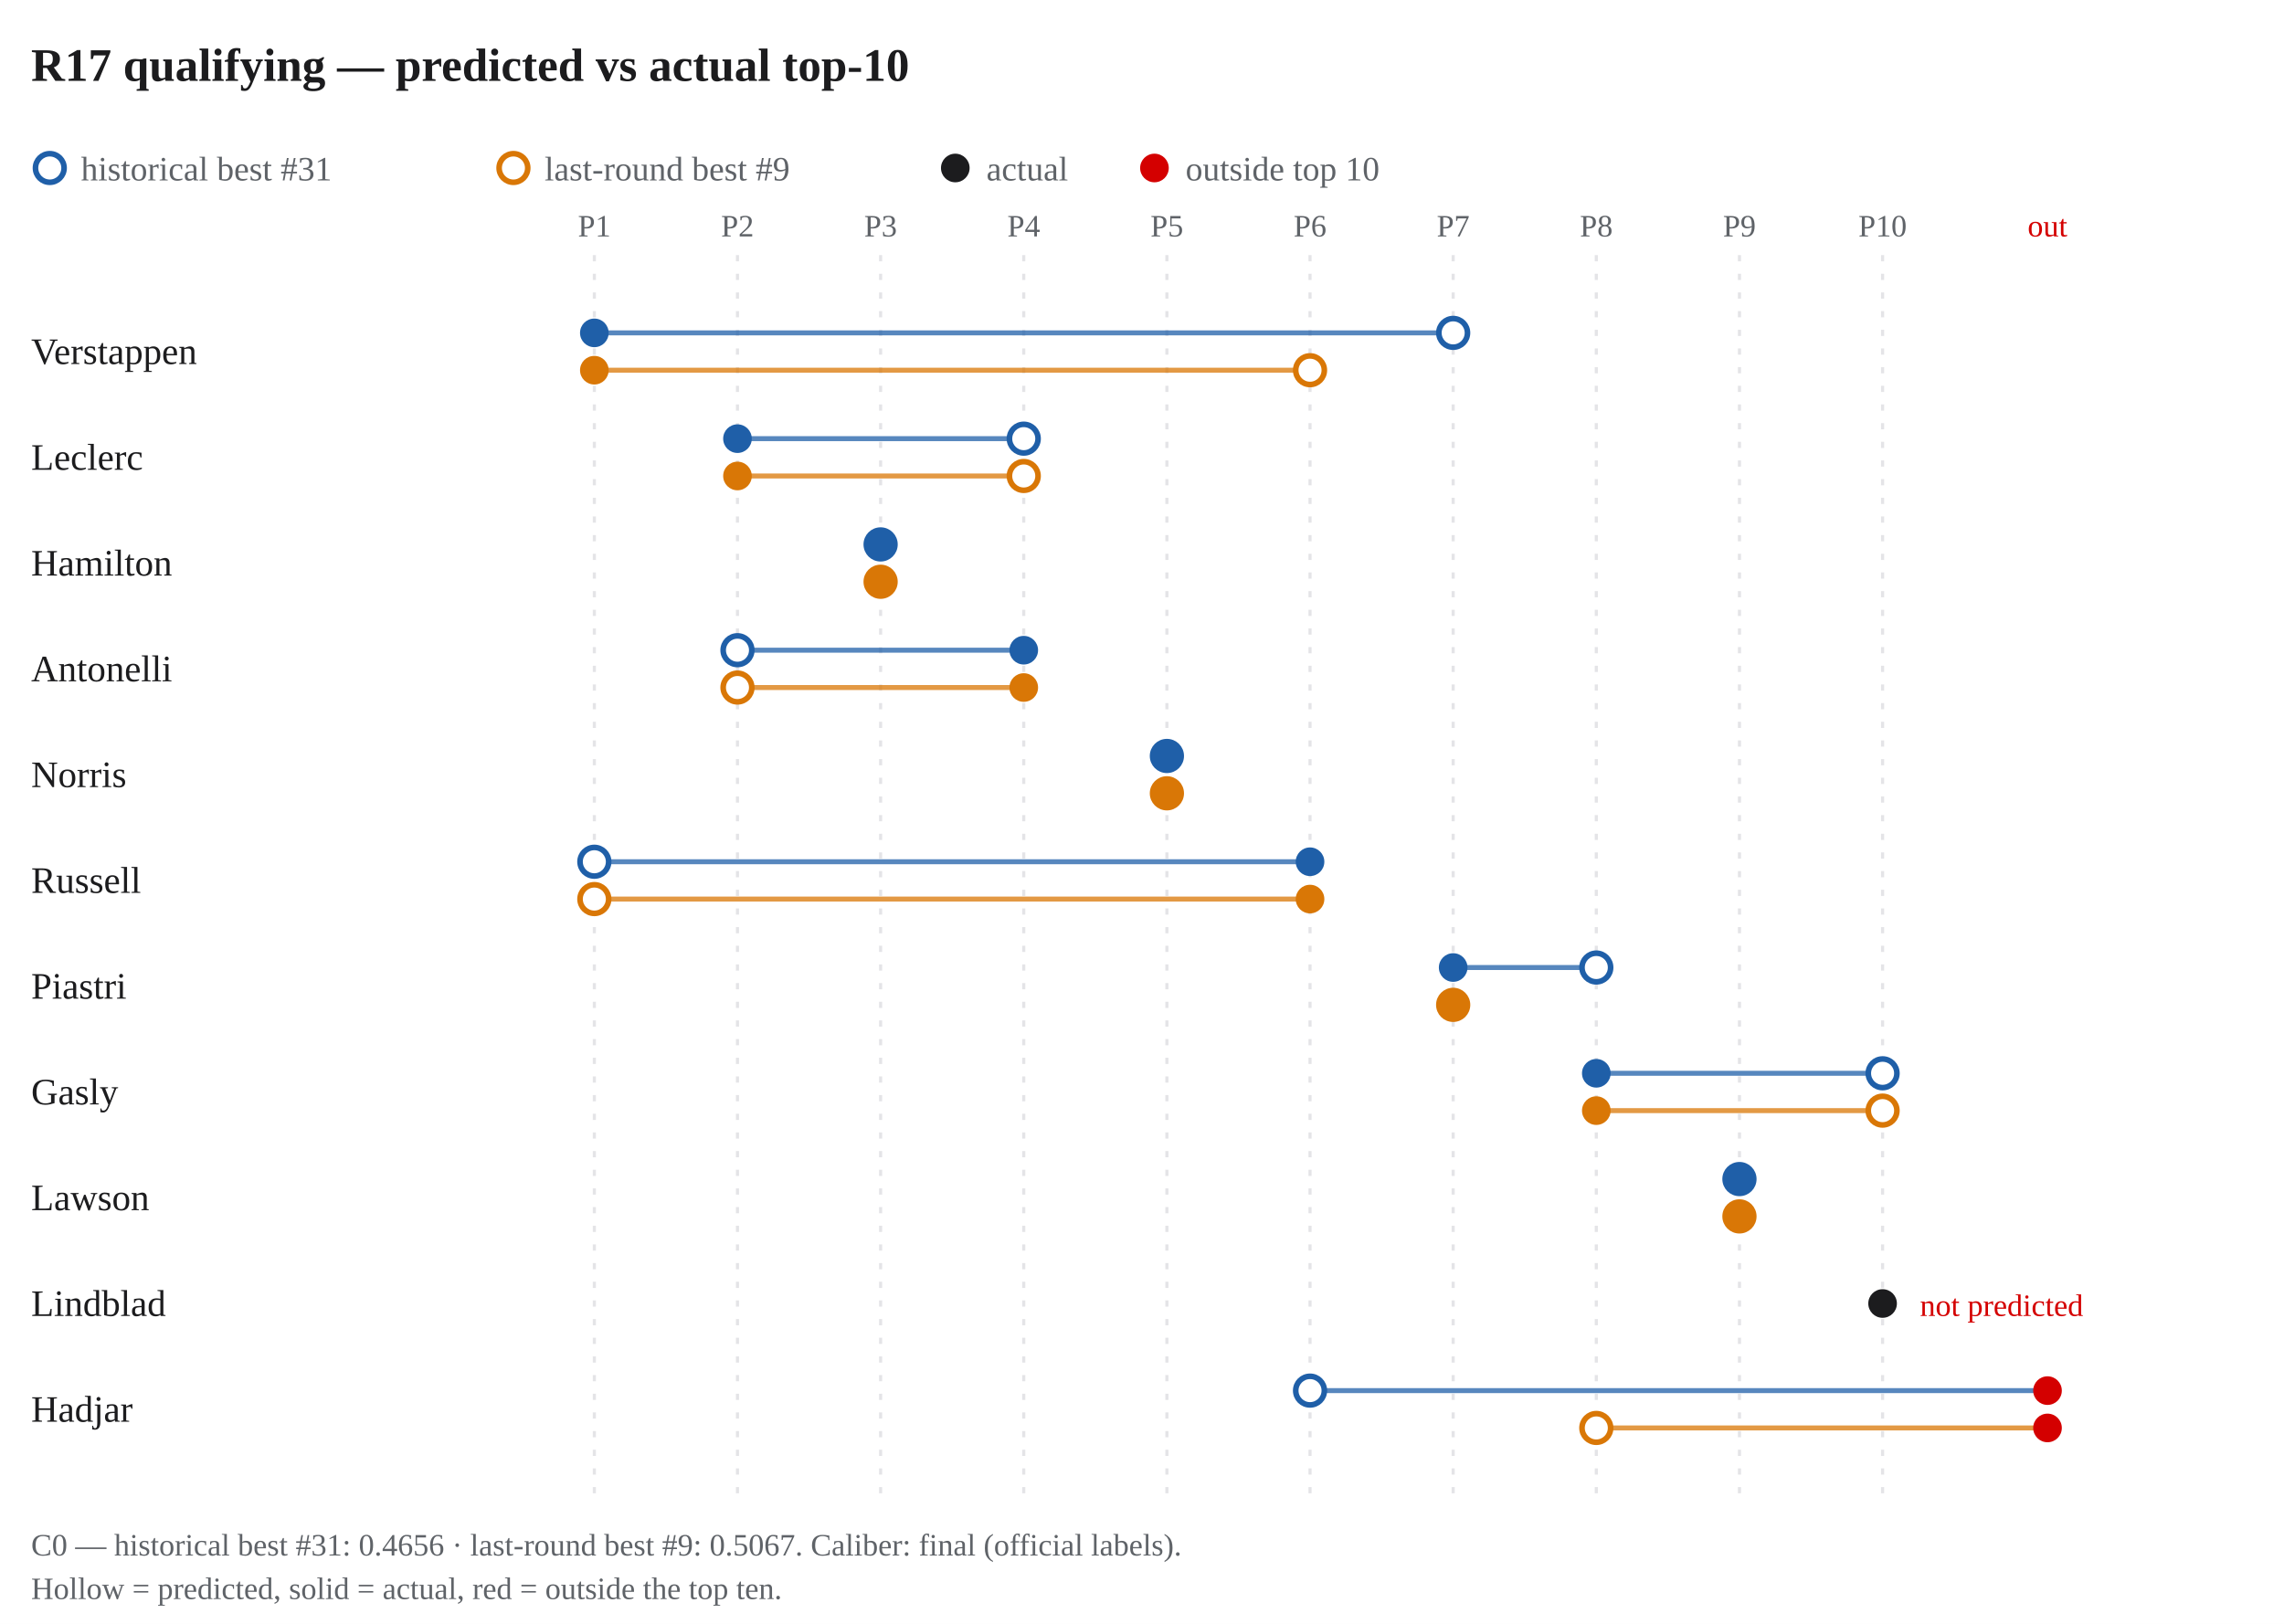
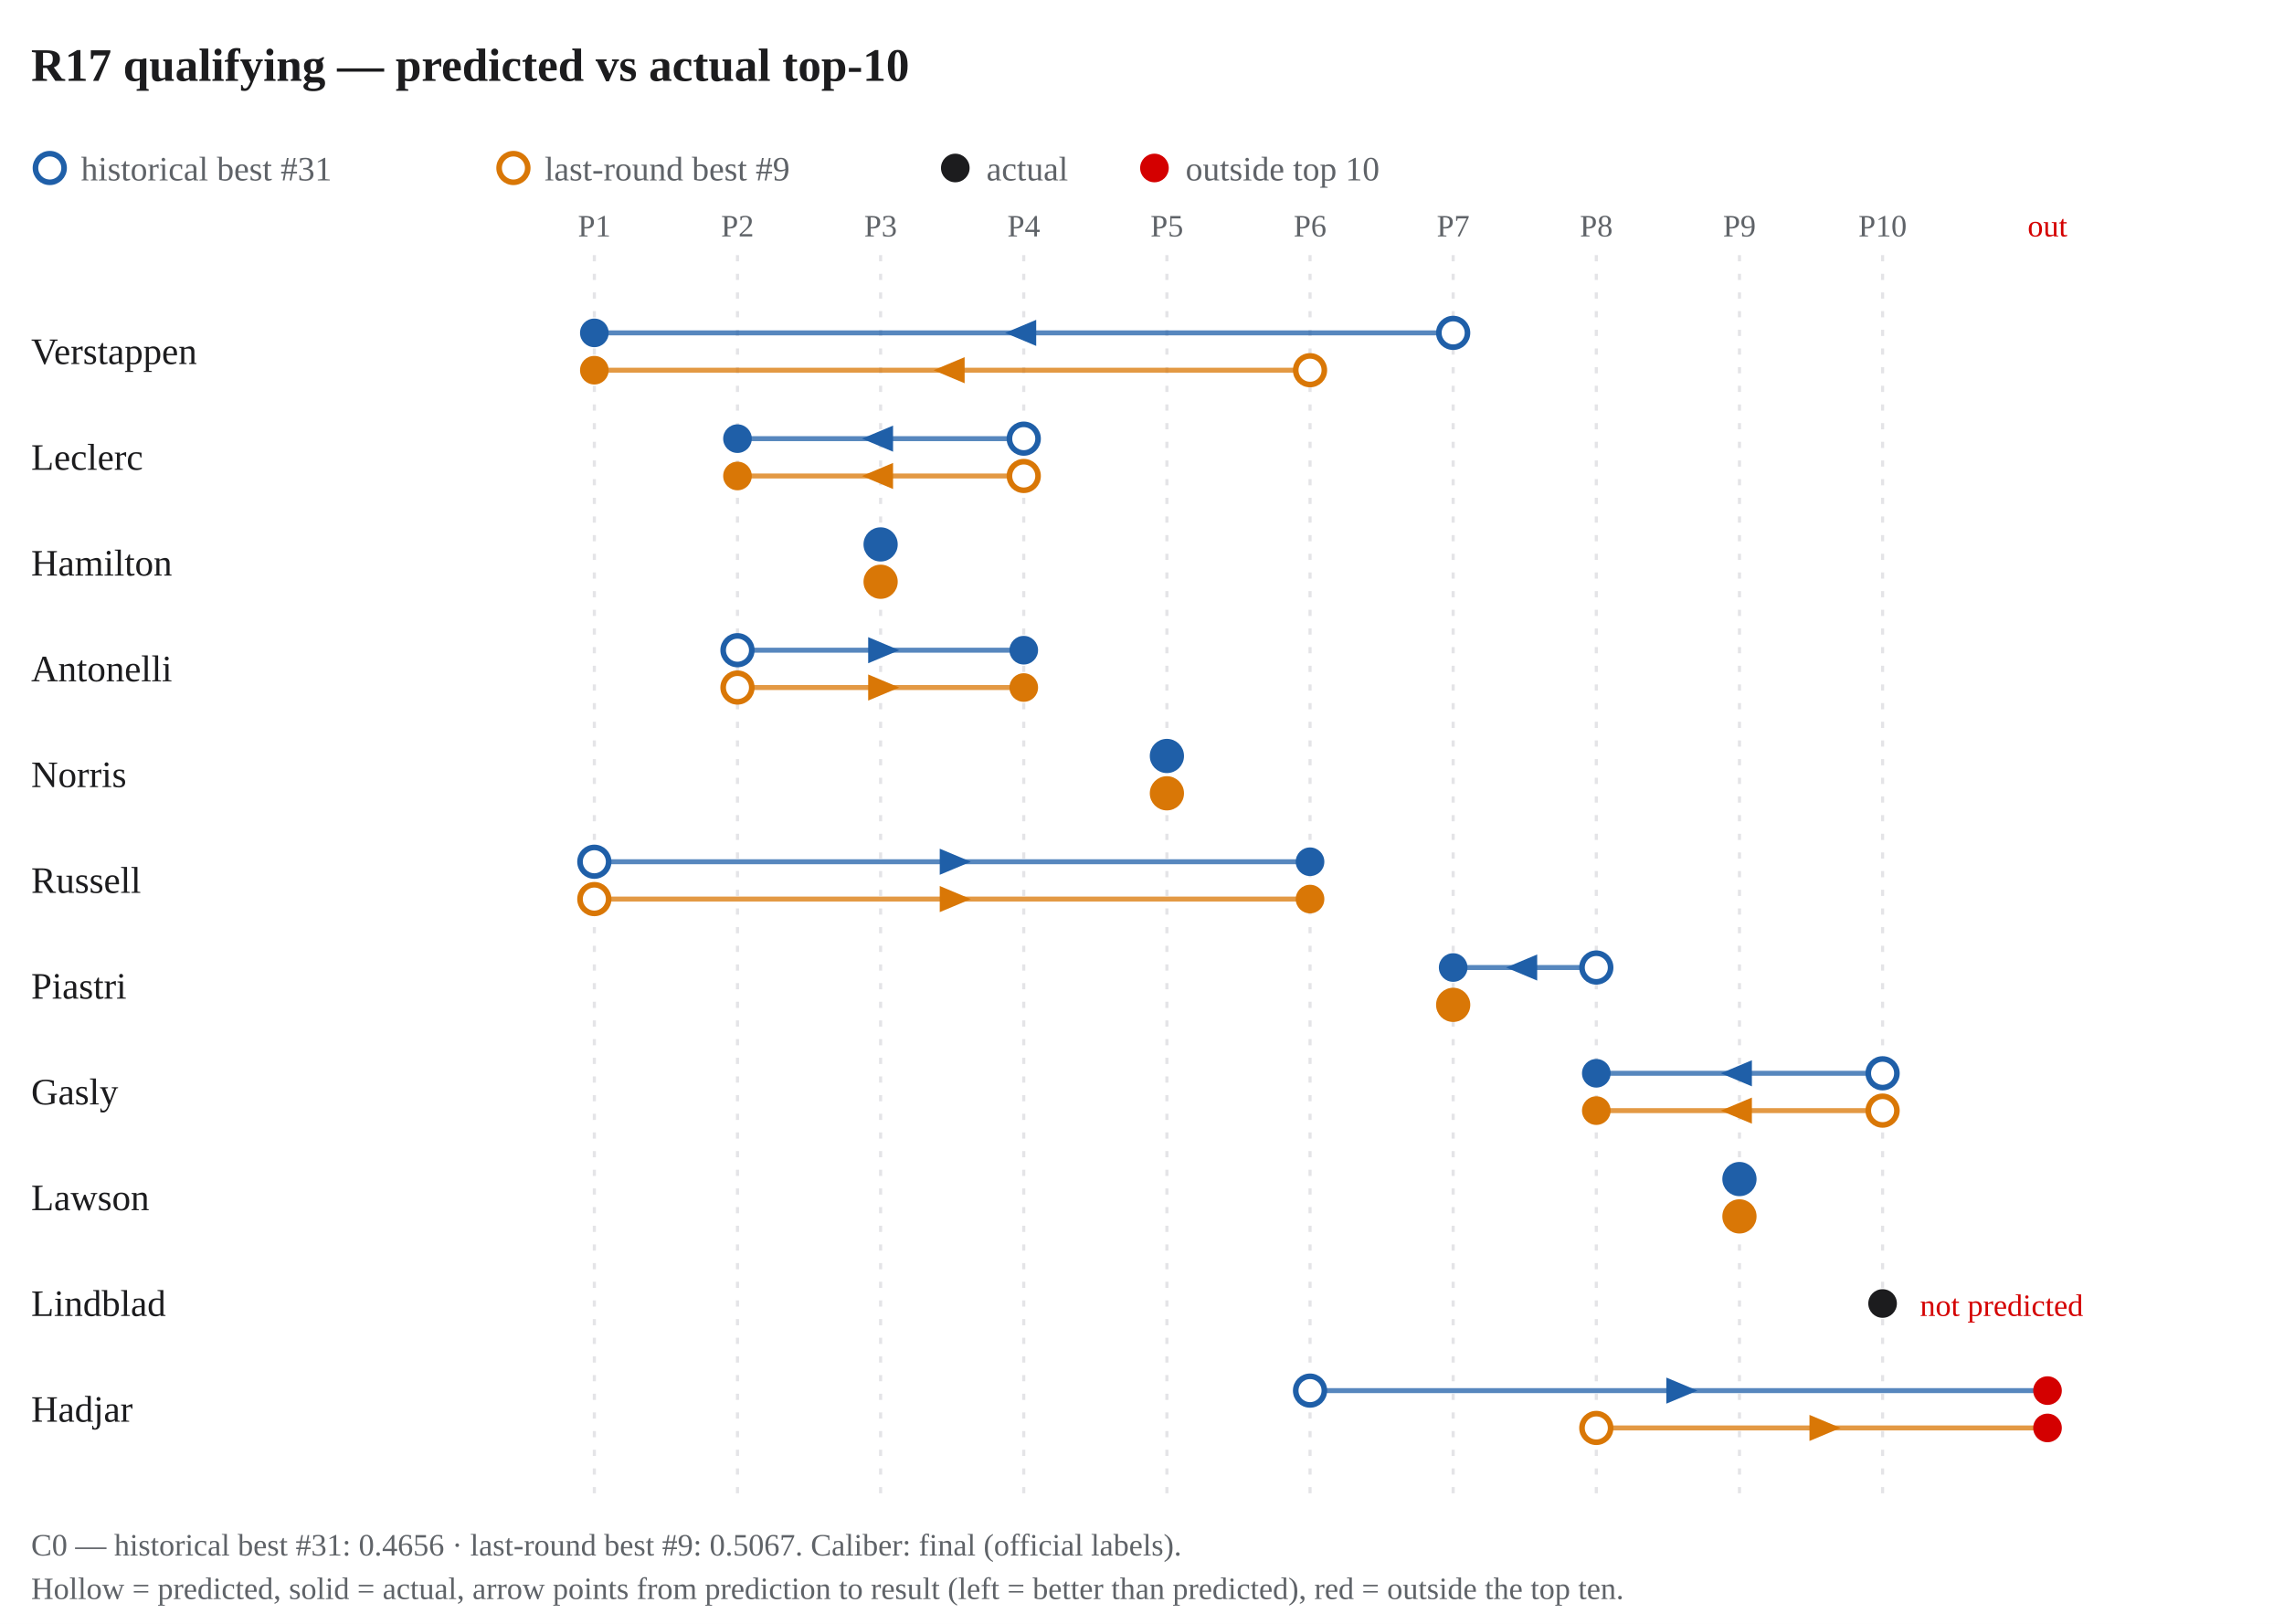
<svg xmlns="http://www.w3.org/2000/svg" width="734" height="522" viewBox="0 0 734 522">
  <rect width="734" height="522" fill="#ffffff" />
  <text x="10" y="26" font-size="15" font-weight="700" fill="#1c1c1e">R17 qualifying — predicted vs actual top-10</text>
  <circle cx="16" cy="54" r="4.6" fill="#ffffff" stroke="#1f5fa8" stroke-width="1.8" />
  <text x="26" y="58" font-size="11" fill="#5f6368">historical best #31</text>
  <circle cx="165" cy="54" r="4.6" fill="#ffffff" stroke="#d97706" stroke-width="1.8" />
  <text x="175" y="58" font-size="11" fill="#5f6368">last-round best #9</text>
  <circle cx="307" cy="54" r="4.6" fill="#1c1c1e" />
  <text x="317" y="58" font-size="11" fill="#5f6368">actual</text>
  <circle cx="371" cy="54" r="4.6" fill="#d40000" />
  <text x="381" y="58" font-size="11" fill="#5f6368">outside top 10</text>
  <line x1="191.0" y1="82.0" x2="191.0" y2="482.0" stroke="#e4e4e7" stroke-width="1" stroke-dasharray="2,4" />
  <text x="191.0" y="76.0" font-size="10" fill="#5f6368" text-anchor="middle">P1</text>
  <line x1="237.0" y1="82.0" x2="237.0" y2="482.0" stroke="#e4e4e7" stroke-width="1" stroke-dasharray="2,4" />
  <text x="237.0" y="76.0" font-size="10" fill="#5f6368" text-anchor="middle">P2</text>
  <line x1="283.0" y1="82.0" x2="283.0" y2="482.0" stroke="#e4e4e7" stroke-width="1" stroke-dasharray="2,4" />
  <text x="283.0" y="76.0" font-size="10" fill="#5f6368" text-anchor="middle">P3</text>
  <line x1="329.0" y1="82.0" x2="329.0" y2="482.0" stroke="#e4e4e7" stroke-width="1" stroke-dasharray="2,4" />
  <text x="329.0" y="76.0" font-size="10" fill="#5f6368" text-anchor="middle">P4</text>
  <line x1="375.0" y1="82.0" x2="375.0" y2="482.0" stroke="#e4e4e7" stroke-width="1" stroke-dasharray="2,4" />
  <text x="375.0" y="76.0" font-size="10" fill="#5f6368" text-anchor="middle">P5</text>
  <line x1="421.0" y1="82.0" x2="421.0" y2="482.0" stroke="#e4e4e7" stroke-width="1" stroke-dasharray="2,4" />
  <text x="421.0" y="76.0" font-size="10" fill="#5f6368" text-anchor="middle">P6</text>
  <line x1="467.0" y1="82.0" x2="467.0" y2="482.0" stroke="#e4e4e7" stroke-width="1" stroke-dasharray="2,4" />
  <text x="467.0" y="76.0" font-size="10" fill="#5f6368" text-anchor="middle">P7</text>
  <line x1="513.0" y1="82.0" x2="513.0" y2="482.0" stroke="#e4e4e7" stroke-width="1" stroke-dasharray="2,4" />
  <text x="513.0" y="76.0" font-size="10" fill="#5f6368" text-anchor="middle">P8</text>
  <line x1="559.0" y1="82.0" x2="559.0" y2="482.0" stroke="#e4e4e7" stroke-width="1" stroke-dasharray="2,4" />
  <text x="559.0" y="76.0" font-size="10" fill="#5f6368" text-anchor="middle">P9</text>
  <line x1="605.0" y1="82.0" x2="605.0" y2="482.0" stroke="#e4e4e7" stroke-width="1" stroke-dasharray="2,4" />
  <text x="605.0" y="76.0" font-size="10" fill="#5f6368" text-anchor="middle">P10</text>
  <text x="658.0" y="76.0" font-size="10" fill="#d40000" text-anchor="middle">out</text>
  <text x="10" y="117.0" font-size="12" fill="#1c1c1e">Verstappen</text>
  <line x1="467.0" y1="107.0" x2="191.0" y2="107.0" stroke="#1f5fa8" stroke-width="1.6" opacity="0.75" />
+   <polygon points="323.0,107.0 333.0,102.8 333.0,111.2" fill="#1f5fa8" />
  <circle cx="467.0" cy="107.0" r="4.6" fill="#ffffff" stroke="#1f5fa8" stroke-width="1.8" />
  <circle cx="191.0" cy="107.0" r="4.6" fill="#1f5fa8" />
  <line x1="421.0" y1="119.0" x2="191.0" y2="119.0" stroke="#d97706" stroke-width="1.6" opacity="0.75" />
+   <polygon points="300.0,119.0 310.0,114.8 310.0,123.2" fill="#d97706" />
  <circle cx="421.0" cy="119.0" r="4.6" fill="#ffffff" stroke="#d97706" stroke-width="1.8" />
  <circle cx="191.0" cy="119.0" r="4.6" fill="#d97706" />
  <text x="10" y="151.0" font-size="12" fill="#1c1c1e">Leclerc</text>
  <line x1="329.0" y1="141.0" x2="237.0" y2="141.0" stroke="#1f5fa8" stroke-width="1.6" opacity="0.75" />
+   <polygon points="277.0,141.0 287.0,136.8 287.0,145.2" fill="#1f5fa8" />
  <circle cx="329.0" cy="141.0" r="4.6" fill="#ffffff" stroke="#1f5fa8" stroke-width="1.8" />
  <circle cx="237.0" cy="141.0" r="4.6" fill="#1f5fa8" />
  <line x1="329.0" y1="153.0" x2="237.0" y2="153.0" stroke="#d97706" stroke-width="1.6" opacity="0.75" />
+   <polygon points="277.0,153.0 287.0,148.8 287.0,157.2" fill="#d97706" />
  <circle cx="329.0" cy="153.0" r="4.6" fill="#ffffff" stroke="#d97706" stroke-width="1.8" />
  <circle cx="237.0" cy="153.0" r="4.6" fill="#d97706" />
  <text x="10" y="185.0" font-size="12" fill="#1c1c1e">Hamilton</text>
  <line x1="283.0" y1="175.0" x2="283.0" y2="175.0" stroke="#1f5fa8" stroke-width="1.6" opacity="0.75" />
  <circle cx="283.0" cy="175.0" r="4.6" fill="#ffffff" stroke="#1f5fa8" stroke-width="1.8" />
  <circle cx="283.0" cy="175.0" r="4.6" fill="#1f5fa8" />
  <line x1="283.0" y1="187.0" x2="283.0" y2="187.0" stroke="#d97706" stroke-width="1.6" opacity="0.75" />
  <circle cx="283.0" cy="187.0" r="4.6" fill="#ffffff" stroke="#d97706" stroke-width="1.8" />
  <circle cx="283.0" cy="187.0" r="4.6" fill="#d97706" />
  <text x="10" y="219.0" font-size="12" fill="#1c1c1e">Antonelli</text>
  <line x1="237.0" y1="209.0" x2="329.0" y2="209.0" stroke="#1f5fa8" stroke-width="1.6" opacity="0.75" />
+   <polygon points="289.0,209.0 279.0,204.8 279.0,213.2" fill="#1f5fa8" />
  <circle cx="237.0" cy="209.0" r="4.6" fill="#ffffff" stroke="#1f5fa8" stroke-width="1.8" />
  <circle cx="329.0" cy="209.0" r="4.6" fill="#1f5fa8" />
  <line x1="237.0" y1="221.0" x2="329.0" y2="221.0" stroke="#d97706" stroke-width="1.6" opacity="0.75" />
+   <polygon points="289.0,221.0 279.0,216.8 279.0,225.2" fill="#d97706" />
  <circle cx="237.0" cy="221.0" r="4.6" fill="#ffffff" stroke="#d97706" stroke-width="1.8" />
  <circle cx="329.0" cy="221.0" r="4.6" fill="#d97706" />
  <text x="10" y="253.0" font-size="12" fill="#1c1c1e">Norris</text>
  <line x1="375.0" y1="243.0" x2="375.0" y2="243.0" stroke="#1f5fa8" stroke-width="1.6" opacity="0.75" />
  <circle cx="375.0" cy="243.0" r="4.6" fill="#ffffff" stroke="#1f5fa8" stroke-width="1.8" />
  <circle cx="375.0" cy="243.0" r="4.6" fill="#1f5fa8" />
  <line x1="375.0" y1="255.0" x2="375.0" y2="255.0" stroke="#d97706" stroke-width="1.6" opacity="0.75" />
  <circle cx="375.0" cy="255.0" r="4.6" fill="#ffffff" stroke="#d97706" stroke-width="1.8" />
  <circle cx="375.0" cy="255.0" r="4.6" fill="#d97706" />
  <text x="10" y="287.0" font-size="12" fill="#1c1c1e">Russell</text>
  <line x1="191.0" y1="277.0" x2="421.0" y2="277.0" stroke="#1f5fa8" stroke-width="1.6" opacity="0.75" />
+   <polygon points="312.0,277.0 302.0,272.8 302.0,281.2" fill="#1f5fa8" />
  <circle cx="191.0" cy="277.0" r="4.6" fill="#ffffff" stroke="#1f5fa8" stroke-width="1.8" />
  <circle cx="421.0" cy="277.0" r="4.6" fill="#1f5fa8" />
  <line x1="191.0" y1="289.0" x2="421.0" y2="289.0" stroke="#d97706" stroke-width="1.6" opacity="0.75" />
+   <polygon points="312.0,289.0 302.0,284.8 302.0,293.2" fill="#d97706" />
  <circle cx="191.0" cy="289.0" r="4.6" fill="#ffffff" stroke="#d97706" stroke-width="1.8" />
  <circle cx="421.0" cy="289.0" r="4.6" fill="#d97706" />
  <text x="10" y="321.0" font-size="12" fill="#1c1c1e">Piastri</text>
  <line x1="513.0" y1="311.0" x2="467.0" y2="311.0" stroke="#1f5fa8" stroke-width="1.6" opacity="0.75" />
+   <polygon points="484.0,311.0 494.0,306.8 494.0,315.2" fill="#1f5fa8" />
  <circle cx="513.0" cy="311.0" r="4.6" fill="#ffffff" stroke="#1f5fa8" stroke-width="1.8" />
  <circle cx="467.0" cy="311.0" r="4.6" fill="#1f5fa8" />
  <line x1="467.0" y1="323.0" x2="467.0" y2="323.0" stroke="#d97706" stroke-width="1.6" opacity="0.75" />
  <circle cx="467.0" cy="323.0" r="4.6" fill="#ffffff" stroke="#d97706" stroke-width="1.8" />
  <circle cx="467.0" cy="323.0" r="4.6" fill="#d97706" />
  <text x="10" y="355.0" font-size="12" fill="#1c1c1e">Gasly</text>
  <line x1="605.0" y1="345.0" x2="513.0" y2="345.0" stroke="#1f5fa8" stroke-width="1.6" opacity="0.75" />
+   <polygon points="553.0,345.0 563.0,340.8 563.0,349.2" fill="#1f5fa8" />
  <circle cx="605.0" cy="345.0" r="4.6" fill="#ffffff" stroke="#1f5fa8" stroke-width="1.8" />
  <circle cx="513.0" cy="345.0" r="4.6" fill="#1f5fa8" />
  <line x1="605.0" y1="357.0" x2="513.0" y2="357.0" stroke="#d97706" stroke-width="1.6" opacity="0.75" />
+   <polygon points="553.0,357.0 563.0,352.8 563.0,361.2" fill="#d97706" />
  <circle cx="605.0" cy="357.0" r="4.6" fill="#ffffff" stroke="#d97706" stroke-width="1.8" />
  <circle cx="513.0" cy="357.0" r="4.6" fill="#d97706" />
  <text x="10" y="389.0" font-size="12" fill="#1c1c1e">Lawson</text>
  <line x1="559.0" y1="379.0" x2="559.0" y2="379.0" stroke="#1f5fa8" stroke-width="1.6" opacity="0.75" />
  <circle cx="559.0" cy="379.0" r="4.6" fill="#ffffff" stroke="#1f5fa8" stroke-width="1.8" />
  <circle cx="559.0" cy="379.0" r="4.6" fill="#1f5fa8" />
  <line x1="559.0" y1="391.0" x2="559.0" y2="391.0" stroke="#d97706" stroke-width="1.6" opacity="0.75" />
  <circle cx="559.0" cy="391.0" r="4.6" fill="#ffffff" stroke="#d97706" stroke-width="1.8" />
  <circle cx="559.0" cy="391.0" r="4.6" fill="#d97706" />
  <text x="10" y="423.0" font-size="12" fill="#1c1c1e">Lindblad</text>
  <circle cx="605.0" cy="419.0" r="4.6" fill="#1c1c1e" />
  <text x="617.0" y="423.0" font-size="10" fill="#d40000">not predicted</text>
  <text x="10" y="457.0" font-size="12" fill="#1c1c1e">Hadjar</text>
  <line x1="421.0" y1="447.0" x2="658.0" y2="447.0" stroke="#1f5fa8" stroke-width="1.6" opacity="0.75" />
+   <polygon points="545.5,447.0 535.5,442.8 535.5,451.2" fill="#1f5fa8" />
  <circle cx="421.0" cy="447.0" r="4.6" fill="#ffffff" stroke="#1f5fa8" stroke-width="1.8" />
  <circle cx="658.0" cy="447.0" r="4.6" fill="#d40000" />
  <line x1="513.0" y1="459.0" x2="658.0" y2="459.0" stroke="#d97706" stroke-width="1.6" opacity="0.75" />
+   <polygon points="591.5,459.0 581.5,454.8 581.5,463.2" fill="#d97706" />
  <circle cx="513.0" cy="459.0" r="4.6" fill="#ffffff" stroke="#d97706" stroke-width="1.8" />
  <circle cx="658.0" cy="459.0" r="4.6" fill="#d40000" />
  <text x="10" y="500" font-size="10" fill="#5f6368">C0 — historical best #31: 0.4656 · last-round best #9: 0.5067. Caliber: final (official labels).</text>
-   <text x="10" y="514" font-size="10" fill="#5f6368">Hollow = predicted, solid = actual, red = outside the top ten.</text>
+   <text x="10" y="514" font-size="10" fill="#5f6368">Hollow = predicted, solid = actual, arrow points from prediction to result (left = better than predicted), red = outside the top ten.</text>
</svg>
